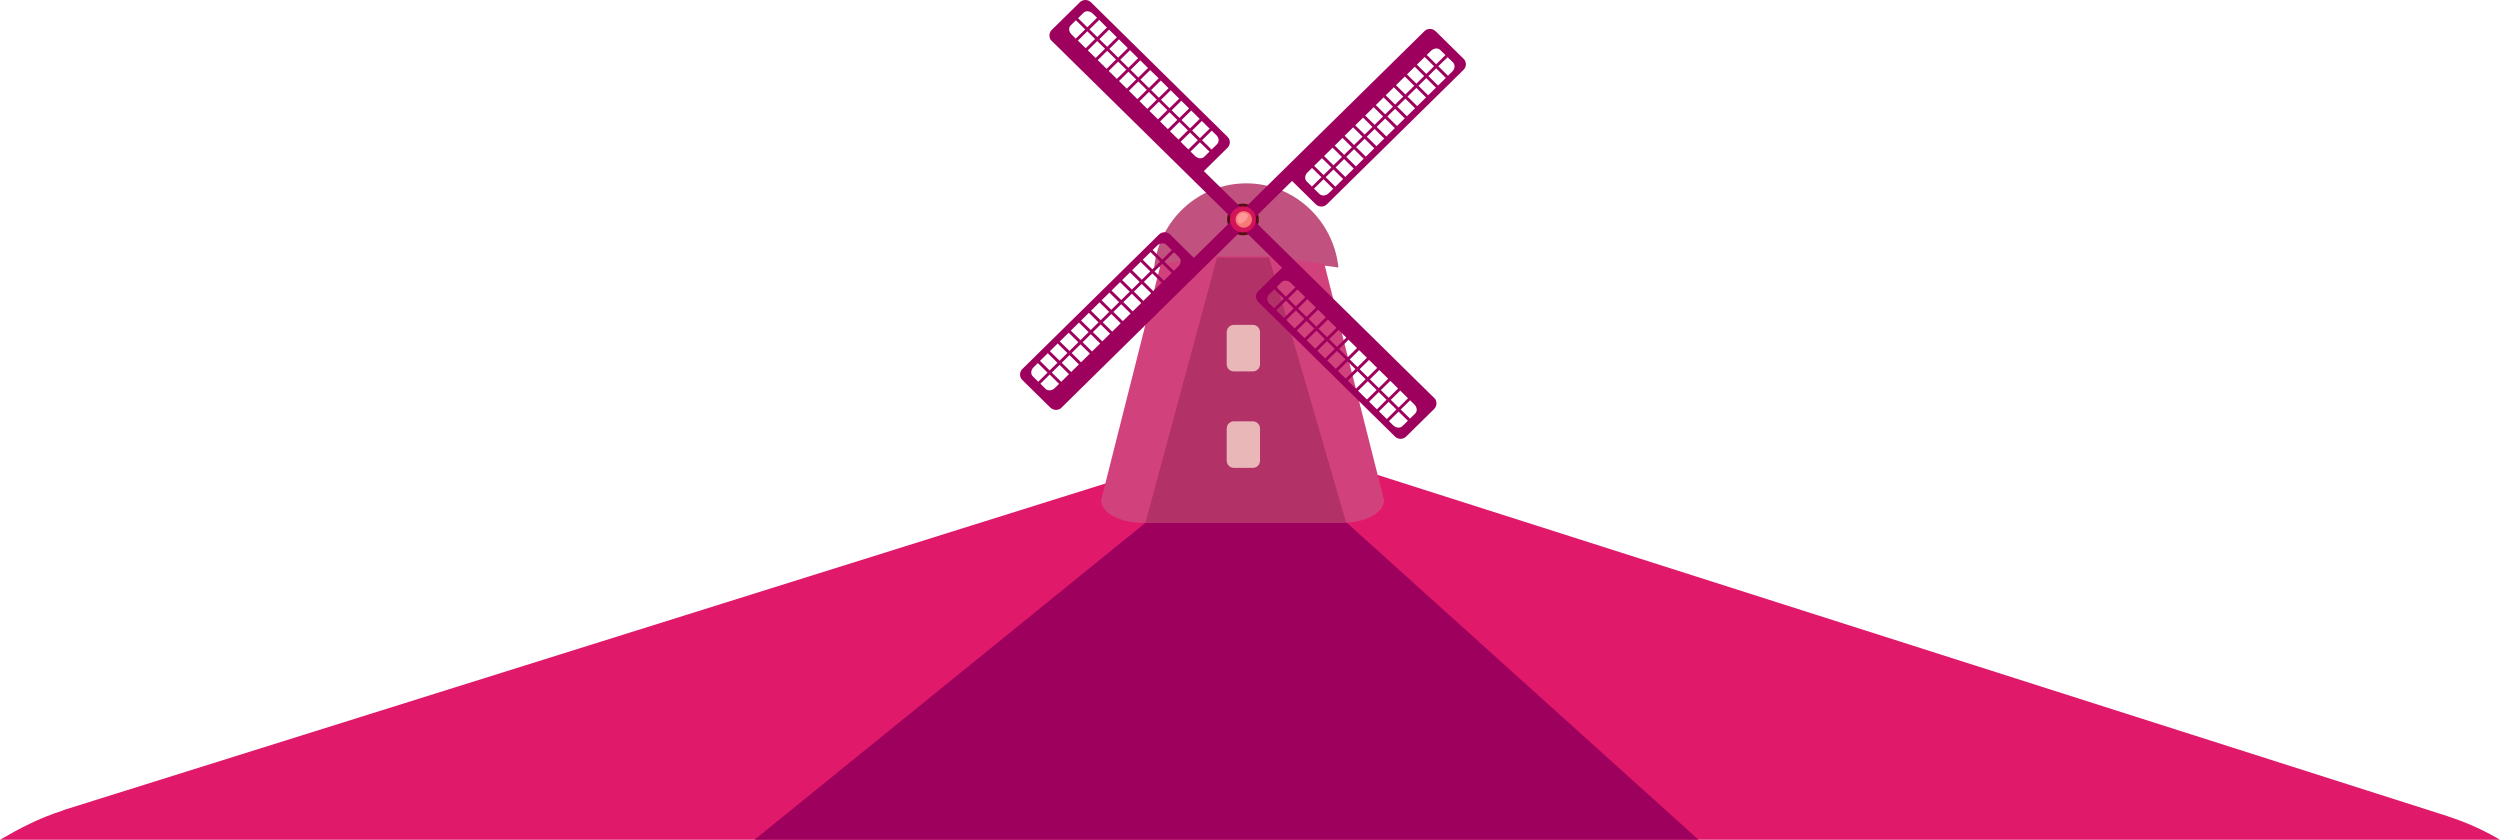
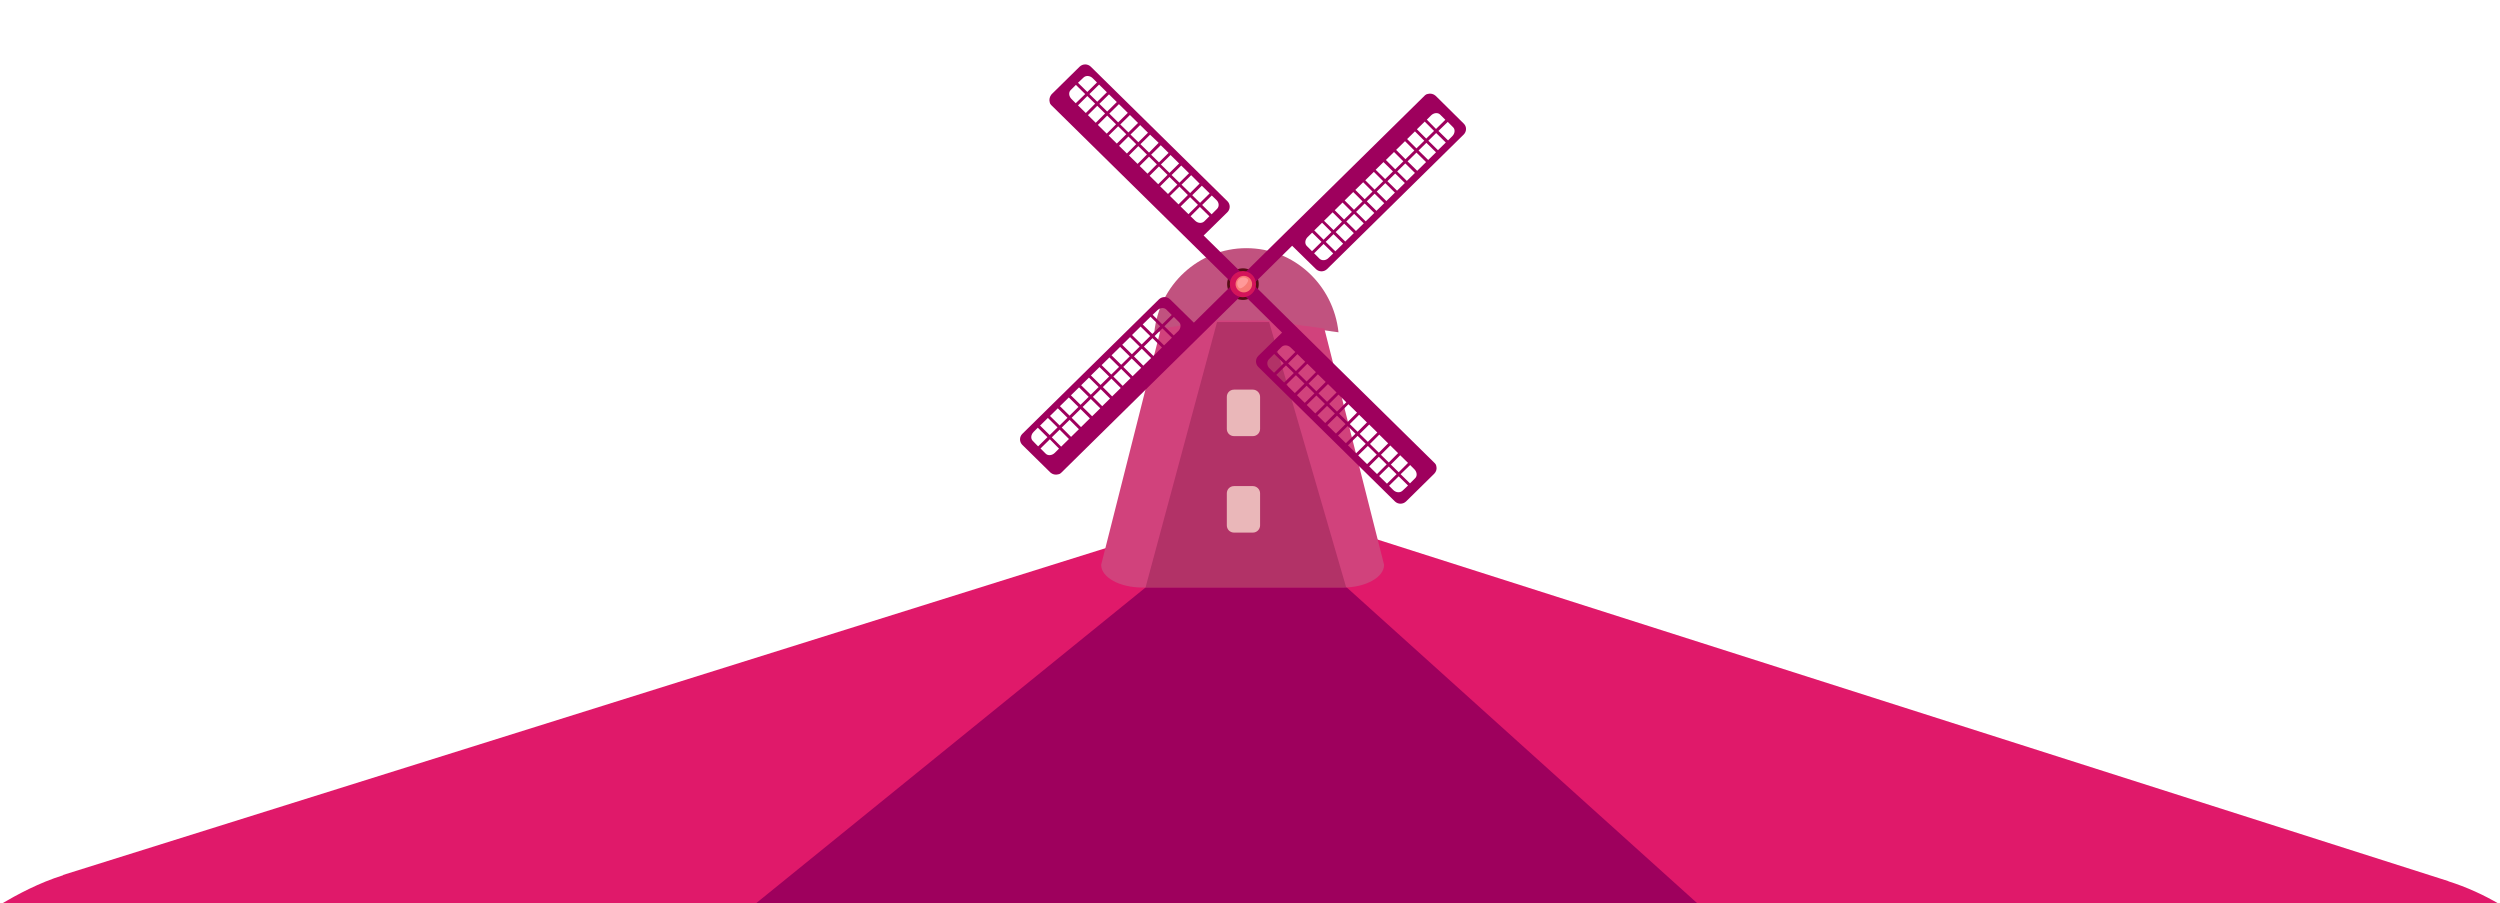
- <svg xmlns="http://www.w3.org/2000/svg" id="moon_stars_clouds_hill" data-name="moon stars clouds hill" viewBox="0 0 1661.24 558.01">
-   <defs>
-     <style>.cls-1{fill:#e0196a;}.cls-2{fill:#9e005d;}.cls-3{fill:#c1527f;}.cls-4{fill:#d1427c;}.cls-5{fill:#841849;opacity:0.4;}.cls-6{fill:#eab7b9;}.cls-7{fill:#570d16;}.cls-8{fill:#d4145a;}.cls-9{fill:#f77a76;}.cls-10{fill:#f99;}</style>
-   </defs>
+ <svg xmlns="http://www.w3.org/2000/svg" version="1.1" id="moon_stars_clouds_hill" x="0px" y="0px" viewBox="0 0 1661.2 600" style="enable-background:new 0 0 1661.2 600;" xml:space="preserve">
+   <style type="text/css">
+ 	.st0{fill:#E0196A;}
+ 	.st1{fill:#9E005D;}
+ 	.st2{fill:#C1527F;}
+ 	.st3{fill:#D1427C;}
+ 	.st4{opacity:0.4;fill:#841849;enable-background:new    ;}
+ 	.st5{fill:#EAB7B9;}
+ 	.st6{fill:#570D16;}
+ 	.st7{fill:#D4145A;}
+ 	.st8{fill:#F77A76;}
+ 	.st9{fill:#FF9999;}
+ </style>
  <g id="windmill">
    <g id="hill">
-       <path class="cls-1" d="M2072.3,1610a169.14,169.14,0,0,0-34.3-15.41v-0.08l-736.48-234.89a186.89,186.89,0,0,0-111.37-.3L453,1590.37v0.15c-16,5-29.86,12.48-41.94,19.48H2072.3Z" transform="translate(-411.06 -1051.99)" />
-       <polyline class="cls-2" points="761.31 347.29 501.36 558.01 960.94 558.01 1128.68 558.01 894.54 347.01 760.94 347.01" />
+       <path class="st0" d="M1661.2,601c-10.8-6.4-22.3-11.6-34.3-15.4v-0.1L890.5,350.6c-36.2-11.4-75.1-11.5-111.4-0.3L41.9,581.4v0.2    c-16,5-29.9,12.5-41.9,19.5H1661.2z" />
+       <polyline class="st1" points="761.3,390.3 501.4,601 960.9,601 1128.7,601 894.5,390 760.9,390   " />
    </g>
    <g id="house">
-       <path class="cls-3" d="M1300.45,1229.75c-3.29-31.43-29.44-55.93-61.24-55.93s-58,24.5-61.24,56l39.67-6.15h37.89Z" transform="translate(-411.06 -1051.99)" />
-       <path class="cls-4" d="M1291.08,1227.28l-39.85-5.36h-33.61l-35.2,5.37-39.65,157c0,8.34,12.21,15.1,27.29,15.1h133.39c15.07,0,27.29-6.76,27.29-15.1Z" transform="translate(-411.06 -1051.99)" />
-       <polygon class="cls-5" points="808.73 171.03 843.3 171.03 894.54 347.27 761.16 347.27 808.73 171.03" />
-       <path class="cls-6" d="M1248.34,1294a4.8,4.8,0,0,1-4.79,4.8H1231a4.8,4.8,0,0,1-4.8-4.8v-21.33a4.8,4.8,0,0,1,4.8-4.8h12.54a4.8,4.8,0,0,1,4.79,4.8V1294Z" transform="translate(-411.06 -1051.99)" />
-       <path class="cls-6" d="M1248.34,1358.08a4.8,4.8,0,0,1-4.79,4.8H1231a4.8,4.8,0,0,1-4.8-4.8v-21.33a4.8,4.8,0,0,1,4.8-4.8h12.54a4.8,4.8,0,0,1,4.79,4.8v21.33Z" transform="translate(-411.06 -1051.99)" />
+       <path class="st2" d="M889.4,220.8c-3.3-31.4-29.4-55.9-61.2-55.9s-58,24.5-61.2,56l39.7-6.2h37.9L889.4,220.8z" />
+       <path class="st3" d="M880,218.3l-39.8-5.4h-33.6l-35.2,5.4l-39.7,157c0,8.3,12.2,15.1,27.3,15.1h133.4c15.1,0,27.3-6.8,27.3-15.1    L880,218.3z" />
+       <polygon class="st4" points="808.7,214 843.3,214 894.5,390.3 761.2,390.3   " />
+       <path class="st5" d="M837.3,285c0,2.6-2.1,4.8-4.8,4.8h-12.5c-2.7,0-4.8-2.1-4.8-4.8v0v-21.3c0-2.7,2.1-4.8,4.8-4.8h0h12.5    c2.6,0,4.8,2.2,4.8,4.8L837.3,285L837.3,285z" />
+       <path class="st5" d="M837.3,349.1c0,2.6-2.1,4.8-4.8,4.8h-12.5c-2.7,0-4.8-2.1-4.8-4.8v0v-21.3c0-2.7,2.1-4.8,4.8-4.8h0h12.5    c2.6,0,4.8,2.2,4.8,4.8L837.3,349.1L837.3,349.1z" />
    </g>
    <g id="sails">
-       <circle id="bottom_part_rotor" data-name="bottom part rotor" class="cls-7" cx="825.94" cy="145.82" r="10.53" />
-       <g id="sails-2" data-name="sails">
-         <path class="cls-2" d="M1365.42,1318.67a3.26,3.26,0,0,0-.93-1.83l-0.41-.4-90.84-89.4-33.81-33.28a3.38,3.38,0,0,0-4.71,0l-1.88,1.86a3.22,3.22,0,0,0,0,4.62l30.12,29.65-15.77,15.52a5.09,5.09,0,0,0,0,7.27l90.85,89.4a5.28,5.28,0,0,0,7.39,0l18.66-18.37A5.11,5.11,0,0,0,1365.42,1318.67Zm-25,4.12-5.17-5.1,6.25-6.15,5.18,5.1Zm-6.59-6.49-5.18-5.1,6.25-6.15,5.18,5.1Zm-6.59-6.48-5.89-5.79,6.25-6.15,5.89,5.79Zm-7.31-7.19-5.41-5.32,6.26-6.15,5.41,5.32Zm-6.82-6.72-5.17-5.1,6.25-6.16,5.17,5.1Zm-6.58-6.48-5.65-5.56,6.25-6.15,5.65,5.56Zm-7.07-6.95-5.18-5.1,6.25-6.15,5.18,5.1Zm-6.59-6.48-5.65-5.56,6.26-6.15,5.65,5.56Zm-7.07-7-5.17-5.09,6.25-6.16,5.17,5.1Zm-6.59-6.48-5.65-5.56,6.25-6.16,5.65,5.56Zm-7.07-6.95-5.17-5.1,6.25-6.15,5.18,5.1Zm-6.58-6.48-6.34-6.23,3.45-3.4c1.55-1.52,4.3-1.28,6.14.53l3,2.94Zm82.52,68.89,2.83,2.79c1.85,1.81,2.08,4.52.54,6l-3.45,3.4-6.18-6.08Zm-93.89-70.16,3.62-3.57,6.34,6.23-6.44,6.33-3-2.94C1252.86,1252.09,1252.62,1249.38,1254.17,1247.86Zm11.37,4,5.17,5.1-6.43,6.33-5.18-5.1Zm6.58,6.49,5.65,5.56-6.44,6.33-5.65-5.56Zm7.07,6.95,5.18,5.09-6.43,6.34-5.18-5.1Zm6.59,6.49,5.65,5.56-6.43,6.33-5.65-5.56Zm7.07,6.94,5.17,5.1-6.43,6.33-5.17-5.09Zm6.59,6.49,5.65,5.56-6.44,6.33-5.65-5.56Zm7.06,6.95,5.18,5.1-6.44,6.33-5.17-5.1Zm6.59,6.49,5.41,5.33-6.42,6.33-5.42-5.33Zm6.83,6.72,5.88,5.79-6.43,6.34-5.88-5.79Zm7.3,7.18,5.17,5.1L1326,1324l-5.17-5.09Zm6.59,6.49,5.17,5.1-6.43,6.33-5.18-5.09Zm9.13,16.13c-1.55,1.52-4.29,1.29-6.14-.52l-2.83-2.79,6.43-6.33,6.18,6.08Z" transform="translate(-411.06 -1051.99)" />
-         <path class="cls-2" d="M1108.58,1076.9a3.22,3.22,0,0,0,.91,1.83l0.41,0.4,90.85,89.4,33.82,33.28a3.37,3.37,0,0,0,4.7,0l1.89-1.86a3.22,3.22,0,0,0,0-4.62L1211,1165.68l15.76-15.51a5.08,5.08,0,0,0,0-7.27L1136,1053.5a5.28,5.28,0,0,0-7.39,0l-18.66,18.37A5.06,5.06,0,0,0,1108.58,1076.9Zm25-4.11,5.17,5.1-6.25,6.15-5.18-5.1Zm6.59,6.49,5.18,5.1-6.25,6.15-5.18-5.1Zm6.59,6.48,5.89,5.79-6.25,6.16-5.89-5.79Zm7.3,7.18,5.41,5.33-6.26,6.15-5.41-5.33Zm6.82,6.72,5.18,5.1-6.25,6.15-5.17-5.1Zm6.59,6.48,5.65,5.56-6.25,6.16-5.65-5.56Zm7.06,6.95,5.18,5.1-6.25,6.15-5.19-5.09Zm6.59,6.48,5.65,5.56-6.25,6.15-5.65-5.56Zm7.06,7,5.17,5.1-6.25,6.15-5.17-5.1Zm6.59,6.48,5.64,5.56-6.25,6.15-5.65-5.56Zm7.06,7,5.17,5.1-6.26,6.15-5.17-5.1Zm6.58,6.48,6.34,6.23-3.45,3.4c-1.55,1.52-4.29,1.29-6.14-.52l-3-2.94Zm-82.52-68.89-2.83-2.79c-1.84-1.81-2.08-4.52-.54-6l3.45-3.4,6.18,6.07Zm93.9,70.16-3.64,3.58-6.33-6.23,6.44-6.33,3,2.95C1221.14,1143.5,1221.37,1146.2,1219.82,1147.72Zm-11.37-4-5.18-5.09,6.44-6.34,5.18,5.1Zm-6.59-6.49-5.65-5.56,6.44-6.33,5.64,5.56Zm-7.05-6.95-5.18-5.1,6.43-6.33,5.18,5.09Zm-6.59-6.49-5.65-5.56,6.43-6.33,5.65,5.56Zm-7.06-6.94-5.17-5.1,6.43-6.33,5.17,5.1Zm-6.59-6.49-5.65-5.56,6.44-6.33L1181,1104Zm-7.06-6.95-5.17-5.09,6.43-6.33,5.17,5.1Zm-6.59-6.49-5.41-5.32,6.43-6.34,5.41,5.33Zm-6.82-6.72-5.88-5.79,6.43-6.33,5.88,5.79Zm-7.3-7.18-5.18-5.09,6.44-6.34,5.17,5.1Zm-6.59-6.49-5.17-5.09,6.43-6.34,5.17,5.1Zm-9.13-16.13c1.55-1.52,4.3-1.28,6.14.53l2.83,2.79-6.43,6.33-6.17-6.07Z" transform="translate(-411.06 -1051.99)" />
-         <path class="cls-2" d="M1114.15,1324.17a3.28,3.28,0,0,0,1.87-.92l0.41-.4,90.85-89.4,33.81-33.28a3.24,3.24,0,0,0,0-4.62l-1.89-1.86a3.36,3.36,0,0,0-4.69,0l-30.13,29.65-15.76-15.52a5.28,5.28,0,0,0-7.39,0l-90.85,89.4a5.09,5.09,0,0,0,0,7.27l18.67,18.37A5.27,5.27,0,0,0,1114.15,1324.17Zm-4.18-24.62,5.19-5.1,6.25,6.16-5.18,5.1Zm6.59-6.49,5.18-5.1,6.25,6.16-5.17,5.09Zm6.6-6.48,5.88-5.79,6.25,6.15-5.88,5.79Zm7.29-7.18,5.41-5.33,6.26,6.15-5.41,5.33Zm6.82-6.72,5.17-5.1,6.25,6.15-5.17,5.1Zm6.59-6.49,5.65-5.56,6.25,6.16-5.65,5.56Zm7.05-6.95,5.18-5.1,6.25,6.16-5.18,5.1Zm6.6-6.49,5.64-5.56,6.26,6.15-5.65,5.56Zm7.05-7,5.17-5.09,6.25,6.15-5.17,5.1Zm6.59-6.48,5.65-5.56,6.26,6.15-5.65,5.56Zm7.07-6.95,5.17-5.1,6.26,6.16-5.18,5.1Zm6.59-6.48,6.33-6.23,3.45,3.4c1.55,1.52,1.3,4.23-.54,6l-3,2.94Zm-70,81.21-2.83,2.79c-1.85,1.81-4.6,2.05-6.14.52l-3.45-3.4,6.17-6.08Zm71.3-92.4,3.62,3.57-6.33,6.23-6.43-6.33,3-2.94C1181.83,1213.41,1184.58,1213.17,1186.13,1214.69Zm-4.11,11.19-5.18,5.1-6.43-6.34,5.18-5.09Zm-6.59,6.48-5.65,5.56-6.43-6.33L1169,1226Zm-7.07,7-5.17,5.09-6.44-6.33,5.18-5.1Zm-6.58,6.48-5.65,5.56-6.43-6.33,5.65-5.56Zm-7.07,6.95-5.18,5.1-6.43-6.33,5.18-5.1Zm-6.59,6.49-5.65,5.56-6.43-6.33,5.65-5.56Zm-7.07,6.95-5.18,5.1-6.43-6.33,5.18-5.09Zm-6.59,6.49-5.41,5.33-6.43-6.33,5.41-5.33Zm-6.82,6.71-5.89,5.79-6.43-6.33,5.89-5.79Zm-7.3,7.18-5.17,5.1-6.44-6.33,5.17-5.1Zm-6.59,6.48-5.18,5.1-6.43-6.34,5.18-5.09Zm-16.39,9c-1.55-1.52-1.3-4.23.54-6l2.83-2.79,6.43,6.33-6.18,6.08Z" transform="translate(-411.06 -1051.99)" />
-         <path class="cls-2" d="M1359.85,1071.41a3.3,3.3,0,0,0-1.87.91l-0.41.4-90.85,89.4-33.81,33.28a3.22,3.22,0,0,0,0,4.62l1.88,1.86a3.37,3.37,0,0,0,4.7,0l30.13-29.65,15.76,15.51a5.29,5.29,0,0,0,7.39,0l90.84-89.4a5.07,5.07,0,0,0,0-7.27L1365,1072.72A5.27,5.27,0,0,0,1359.85,1071.41ZM1364,1096l-5.18,5.1-6.25-6.15,5.17-5.09Zm-6.59,6.49-5.17,5.1-6.25-6.15,5.17-5.1Zm-6.59,6.48-5.89,5.79-6.25-6.15,5.89-5.79Zm-7.3,7.18-5.41,5.32-6.25-6.15,5.42-5.32Zm-6.82,6.72-5.17,5.1-6.26-6.15,5.18-5.09Zm-6.58,6.49-5.65,5.56-6.25-6.15,5.65-5.56Zm-7.07,6.95-5.17,5.1-6.25-6.15,5.17-5.1Zm-6.59,6.49-5.65,5.56-6.25-6.16,5.65-5.56Zm-7.06,7-5.18,5.09-6.25-6.15,5.17-5.1Zm-6.6,6.48-5.64,5.56-6.26-6.15,5.65-5.56Zm-7.06,6.95-5.18,5.1-6.25-6.15,5.19-5.1Zm-6.59,6.48-6.33,6.23-3.45-3.39c-1.55-1.52-1.3-4.23.54-6l3-2.94Zm70-81.2,2.83-2.79c1.84-1.81,4.59-2.05,6.13-.52l3.45,3.39-6.17,6.08Zm-71.31,92.4-3.63-3.58,6.33-6.23,6.44,6.33-3,2.95C1292.17,1182.18,1289.42,1182.41,1287.87,1180.89Zm4.12-11.19,5.18-5.1,6.43,6.33-5.18,5.1Zm6.59-6.48,5.65-5.56,6.44,6.33-5.65,5.56Zm7.07-7,5.17-5.1,6.44,6.33-5.17,5.1Zm6.58-6.48,5.65-5.56,6.43,6.33-5.65,5.56Zm7.07-6.95,5.18-5.1,6.43,6.33-5.17,5.1Zm6.59-6.49,5.65-5.56,6.43,6.33-5.65,5.56Zm7.06-6.94,5.18-5.1,6.43,6.33-5.18,5.1Zm6.59-6.49,5.41-5.33,6.43,6.33-5.41,5.33Zm6.82-6.71,5.89-5.79,6.43,6.33-5.89,5.79Zm7.29-7.18,5.17-5.1,6.44,6.33-5.18,5.1Zm6.59-6.48,5.18-5.1,6.43,6.33-5.18,5.1Zm16.39-9c1.55,1.52,1.3,4.23-.54,6l-2.83,2.79-6.43-6.33L1373,1090Z" transform="translate(-411.06 -1051.99)" />
+       <circle id="bottom_part_rotor" class="st6" cx="825.9" cy="188.8" r="10.5" />
+       <g id="sails-2">
+         <path class="st1" d="M954.4,309.7c-0.1-0.7-0.4-1.3-0.9-1.8l-0.4-0.4L862.2,218l-33.8-33.3c-1.3-1.3-3.4-1.3-4.7,0l-1.9,1.9     c-1.3,1.2-1.3,3.3-0.1,4.6c0,0,0,0,0.1,0.1l30.1,29.7l-15.8,15.5c-2,2-2,5.2-0.1,7.2c0,0,0,0,0.1,0.1l90.8,89.4     c2.1,2,5.3,2,7.4,0l18.7-18.4C954.4,313.4,954.9,311.5,954.4,309.7z M929.4,313.8l-5.2-5.1l6.2-6.2l5.2,5.1L929.4,313.8z      M922.8,307.3l-5.2-5.1l6.2-6.2l5.2,5.1L922.8,307.3z M916.2,300.8l-5.9-5.8l6.2-6.2l5.9,5.8L916.2,300.8z M908.9,293.6l-5.4-5.3     l6.3-6.2l5.4,5.3L908.9,293.6z M902.1,286.9l-5.2-5.1l6.2-6.2l5.2,5.1L902.1,286.9z M895.5,280.4l-5.7-5.6l6.2-6.2l5.7,5.6     L895.5,280.4z M888.4,273.5l-5.2-5.1l6.2-6.2l5.2,5.1L888.4,273.5z M881.8,267l-5.7-5.6l6.3-6.2l5.7,5.6L881.8,267z M874.7,260     l-5.2-5.1l6.2-6.2l5.2,5.1L874.7,260z M868.2,253.5l-5.7-5.6l6.2-6.2l5.7,5.6L868.2,253.5z M861.1,246.6l-5.2-5.1l6.2-6.2     l5.2,5.1L861.1,246.6z M854.5,240.1l-6.3-6.2l3.4-3.4c1.6-1.5,4.3-1.3,6.1,0.5l3,2.9L854.5,240.1z M937,309l2.8,2.8     c1.8,1.8,2.1,4.5,0.5,6l-3.4,3.4l-6.2-6.1L937,309z M843.1,238.8l3.6-3.6l6.3,6.2l-6.4,6.3l-3-2.9     C841.8,243.1,841.6,240.4,843.1,238.8L843.1,238.8z M854.5,242.8l5.2,5.1l-6.4,6.3l-5.2-5.1L854.5,242.8z M861.1,249.3l5.7,5.6     l-6.4,6.3l-5.7-5.6L861.1,249.3z M868.2,256.3l5.2,5.1l-6.4,6.3l-5.2-5.1L868.2,256.3z M874.7,262.8l5.7,5.6l-6.4,6.3l-5.7-5.6     L874.7,262.8z M881.8,269.7l5.2,5.1l-6.4,6.3l-5.2-5.1L881.8,269.7z M888.4,276.2l5.7,5.6l-6.4,6.3l-5.7-5.6L888.4,276.2z      M895.5,283.1l5.2,5.1l-6.4,6.3l-5.2-5.1L895.5,283.1z M902.1,289.6l5.4,5.3l-6.4,6.3l-5.4-5.3L902.1,289.6z M908.9,296.3     l5.9,5.8l-6.4,6.3l-5.9-5.8L908.9,296.3z M916.2,303.5l5.2,5.1l-6.4,6.4l-5.2-5.1L916.2,303.5z M922.8,310l5.2,5.1l-6.4,6.3     l-5.2-5.1L922.8,310z M931.9,326.1c-1.6,1.5-4.3,1.3-6.1-0.5l-2.8-2.8l6.4-6.3l6.2,6.1L931.9,326.1z" />
+         <path class="st1" d="M697.5,67.9c0.1,0.7,0.4,1.3,0.9,1.8l0.4,0.4l90.8,89.4l33.8,33.3c1.3,1.3,3.4,1.3,4.7,0l1.9-1.9     c1.3-1.2,1.3-3.3,0.1-4.6c0,0,0,0-0.1-0.1l-30.2-29.7l15.8-15.5c2-2,2-5.2,0.1-7.2c0,0-0.1-0.1-0.1-0.1l-90.8-89.4     c-2.1-2-5.3-2-7.4,0l-18.7,18.4C697.5,64.2,697,66.1,697.5,67.9z M722.5,63.8l5.2,5.1l-6.2,6.2l-5.2-5.1L722.5,63.8z M729.1,70.3     l5.2,5.1l-6.2,6.2l-5.2-5.1L729.1,70.3z M735.7,76.8l5.9,5.8l-6.2,6.2l-5.9-5.8L735.7,76.8z M743,83.9l5.4,5.3l-6.3,6.2l-5.4-5.3     L743,83.9z M749.8,90.7l5.2,5.1l-6.2,6.2l-5.2-5.1L749.8,90.7z M756.4,97.1l5.7,5.6l-6.2,6.2l-5.7-5.6L756.4,97.1z M763.5,104.1     l5.2,5.1l-6.2,6.2l-5.2-5.1L763.5,104.1z M770.1,110.6l5.7,5.6l-6.2,6.2l-5.7-5.6L770.1,110.6z M777.1,117.6l5.2,5.1l-6.2,6.2     l-5.2-5.1L777.1,117.6z M783.7,124l5.6,5.6l-6.2,6.2l-5.7-5.6L783.7,124z M790.8,131l5.2,5.1l-6.3,6.2l-5.2-5.1L790.8,131z      M797.3,137.5l6.3,6.2l-3.4,3.4c-1.6,1.5-4.3,1.3-6.1-0.5l-3-2.9L797.3,137.5z M714.8,68.6l-2.8-2.8c-1.8-1.8-2.1-4.5-0.5-6     l3.4-3.4l6.2,6.1L714.8,68.6z M808.7,138.8l-3.6,3.6l-6.3-6.2l6.4-6.3l3,2.9C810.1,134.5,810.3,137.2,808.7,138.8L808.7,138.8z      M797.4,134.8l-5.2-5.1l6.4-6.3l5.2,5.1L797.4,134.8z M790.8,128.3l-5.7-5.6l6.4-6.3l5.6,5.6L790.8,128.3z M783.7,121.4l-5.2-5.1     l6.4-6.3l5.2,5.1L783.7,121.4z M777.1,114.9l-5.7-5.6l6.4-6.3l5.7,5.6L777.1,114.9z M770.1,107.9l-5.2-5.1l6.4-6.3l5.2,5.1     L770.1,107.9z M763.5,101.4l-5.7-5.6l6.4-6.3l5.7,5.4L763.5,101.4z M756.4,94.5l-5.2-5.1l6.4-6.3l5.2,5.1L756.4,94.5z M749.8,88     l-5.4-5.3l6.4-6.3l5.4,5.3L749.8,88z M743,81.3l-5.9-5.8l6.4-6.3l5.9,5.8L743,81.3z M735.7,74.1l-5.2-5.1l6.4-6.3l5.2,5.1     L735.7,74.1z M729.1,67.6l-5.2-5.1l6.4-6.3l5.2,5.1L729.1,67.6z M720,51.5c1.6-1.5,4.3-1.3,6.1,0.5l2.8,2.8l-6.4,6.3l-6.2-6.1     L720,51.5z" />
+         <path class="st1" d="M703.1,315.2c0.7-0.1,1.4-0.4,1.9-0.9l0.4-0.4l90.8-89.4l33.8-33.3c1.3-1.3,1.3-3.3,0-4.6c0,0,0,0,0,0     l-1.9-1.9c-1.3-1.3-3.4-1.3-4.7,0l-30.1,29.7l-15.8-15.5c-2.1-2-5.3-2-7.4,0l-90.8,89.4c-2,2-2,5.2-0.1,7.2c0,0,0,0,0.1,0.1     l18.7,18.4C699.3,315.2,701.3,315.7,703.1,315.2z M698.9,290.6l5.2-5.1l6.2,6.2l-5.2,5.1L698.9,290.6z M705.5,284.1l5.2-5.1     l6.2,6.2l-5.2,5.1L705.5,284.1z M712.1,277.6l5.9-5.8l6.2,6.2l-5.9,5.8L712.1,277.6z M719.4,270.4l5.4-5.3l6.3,6.2l-5.4,5.3     L719.4,270.4z M726.2,263.7l5.2-5.1l6.2,6.2l-5.2,5.1L726.2,263.7z M732.8,257.2l5.7-5.6l6.2,6.2l-5.7,5.6L732.8,257.2z      M739.8,250.2l5.2-5.1l6.2,6.2l-5.2,5.1L739.8,250.2z M746.4,243.8l5.6-5.6l6.3,6.2l-5.7,5.6L746.4,243.8z M753.5,236.8l5.2-5.1     l6.2,6.2l-5.2,5.1L753.5,236.8z M760.1,230.3l5.7-5.6l6.3,6.2l-5.7,5.6L760.1,230.3z M767.2,223.3l5.2-5.1l6.3,6.2l-5.2,5.1     L767.2,223.3z M773.7,216.8l6.3-6.2l3.4,3.4c1.6,1.5,1.3,4.2-0.5,6l-3,2.9L773.7,216.8z M703.7,298.1l-2.8,2.8     c-1.8,1.8-4.6,2.1-6.1,0.5l-3.4-3.4l6.2-6.1L703.7,298.1z M775,205.7l3.6,3.6l-6.3,6.2l-6.4-6.3l3-2.9     C770.8,204.4,773.5,204.2,775,205.7L775,205.7z M770.9,216.8l-5.2,5.1l-6.4-6.3l5.2-5.1L770.9,216.8z M764.3,223.3l-5.7,5.6     l-6.4-6.3l5.7-5.6L764.3,223.3z M757.3,230.3l-5.2,5.1l-6.4-6.3l5.2-5.1L757.3,230.3z M750.7,236.8l-5.7,5.6l-6.4-6.3l5.7-5.6     L750.7,236.8z M743.6,243.8l-5.2,5.1l-6.4-6.3l5.2-5.1L743.6,243.8z M737,250.2l-5.7,5.6l-6.4-6.3l5.7-5.6L737,250.2z M730,257.2     l-5.2,5.1l-6.4-6.3l5.2-5.1L730,257.2z M723.4,263.7L718,269l-6.4-6.3l5.4-5.3L723.4,263.7z M716.6,270.4l-5.9,5.8l-6.4-6.3     l5.9-5.8L716.6,270.4z M709.3,277.6l-5.2,5.1l-6.4-6.3l5.2-5.1L709.3,277.6z M702.7,284l-5.2,5.1l-6.4-6.3l5.2-5.1L702.7,284z      M686.3,293c-1.6-1.5-1.3-4.2,0.5-6l2.8-2.8l6.4,6.3l-6.2,6.1L686.3,293z" />
+         <path class="st1" d="M948.8,62.4c-0.7,0.1-1.4,0.4-1.9,0.9l-0.4,0.4l-90.8,89.4l-33.8,33.3c-1.3,1.2-1.3,3.3-0.1,4.6     c0,0,0,0,0.1,0.1l1.9,1.9c1.3,1.3,3.4,1.3,4.7,0l30.1-29.7l15.8,15.5c2.1,2,5.3,2,7.4,0l90.8-89.4c2-2,2.1-5.2,0.1-7.2     c0,0-0.1-0.1-0.1-0.1l-18.6-18.4C952.6,62.4,950.6,61.9,948.8,62.4z M952.9,87l-5.2,5.1l-6.2-6.2l5.2-5.1L952.9,87z M946.4,93.5     l-5.2,5.1l-6.2-6.2l5.2-5.1L946.4,93.5z M939.8,100l-5.9,5.8l-6.2-6.2l5.9-5.8L939.8,100z M932.5,107.2l-5.4,5.3l-6.2-6.2     l5.4-5.3L932.5,107.2z M925.6,113.9l-5.2,5.1l-6.3-6.2l5.2-5.1L925.6,113.9z M919.1,120.4l-5.7,5.6l-6.2-6.2l5.7-5.6L919.1,120.4     z M912,127.3l-5.2,5.1l-6.2-6.2l5.2-5.1L912,127.3z M905.4,133.8l-5.7,5.6l-6.2-6.2l5.7-5.6L905.4,133.8z M898.3,140.8l-5.2,5.1     l-6.2-6.2l5.2-5.1L898.3,140.8z M891.7,147.3l-5.6,5.6l-6.3-6.2l5.7-5.6L891.7,147.3z M884.7,154.2l-5.2,5.1l-6.2-6.2l5.2-5.1     L884.7,154.2z M878.1,160.7l-6.3,6.2l-3.4-3.4c-1.6-1.5-1.3-4.2,0.5-6l3-2.9L878.1,160.7z M948.1,79.5l2.8-2.8     c1.8-1.8,4.6-2.1,6.1-0.5l3.4,3.4l-6.2,6.1L948.1,79.5z M876.8,171.9l-3.6-3.6l6.3-6.2l6.4,6.3l-3,2.9     C881.1,173.2,878.4,173.4,876.8,171.9L876.8,171.9z M880.9,160.7l5.2-5.1l6.4,6.3l-5.2,5.1L880.9,160.7z M887.5,154.2l5.7-5.6     l6.4,6.3l-5.7,5.6L887.5,154.2z M894.6,147.2l5.2-5.1l6.4,6.3l-5.2,5.1L894.6,147.2z M901.1,140.8l5.7-5.6l6.4,6.3l-5.7,5.6     L901.1,140.8z M908.2,133.8l5.2-5.1l6.4,6.3l-5.2,5.1L908.2,133.8z M914.8,127.3l5.7-5.6l6.4,6.3l-5.7,5.6L914.8,127.3z      M921.9,120.4l5.2-5.1l6.4,6.3l-5.2,5.1L921.9,120.4z M928.4,113.9l5.4-5.3l6.4,6.3l-5.4,5.3L928.4,113.9z M935.3,107.2l5.9-5.8     l6.4,6.3l-5.9,5.8L935.3,107.2z M942.6,100l5.2-5.1l6.4,6.3l-5.2,5.1L942.6,100z M949.1,93.5l5.2-5.1l6.4,6.3l-5.2,5.1     L949.1,93.5z M965.5,84.5c1.6,1.5,1.3,4.2-0.5,6l-2.8,2.8l-6.4-6.3l6.2-6L965.5,84.5z" />
      </g>
      <g id="rotor">
-         <circle class="cls-8" cx="825.94" cy="145.82" r="8.66" />
-         <circle class="cls-9" cx="826.47" cy="145.82" r="5.47" />
-         <path class="cls-10" d="M1234.32,1200.35a4.07,4.07,0,0,1,5.77-5.76C1241.68,1196.19,1235.92,1201.94,1234.32,1200.35Z" transform="translate(-411.06 -1051.99)" />
+         <circle class="st7" cx="825.9" cy="188.8" r="8.7" />
+         <circle class="st8" cx="826.5" cy="188.8" r="5.5" />
+         <path class="st9" d="M823.3,191.3c-1.6-1.6-1.6-4.2,0-5.8s4.2-1.6,5.8,0C830.6,187.2,824.9,192.9,823.3,191.3z" />
      </g>
    </g>
  </g>
</svg>
